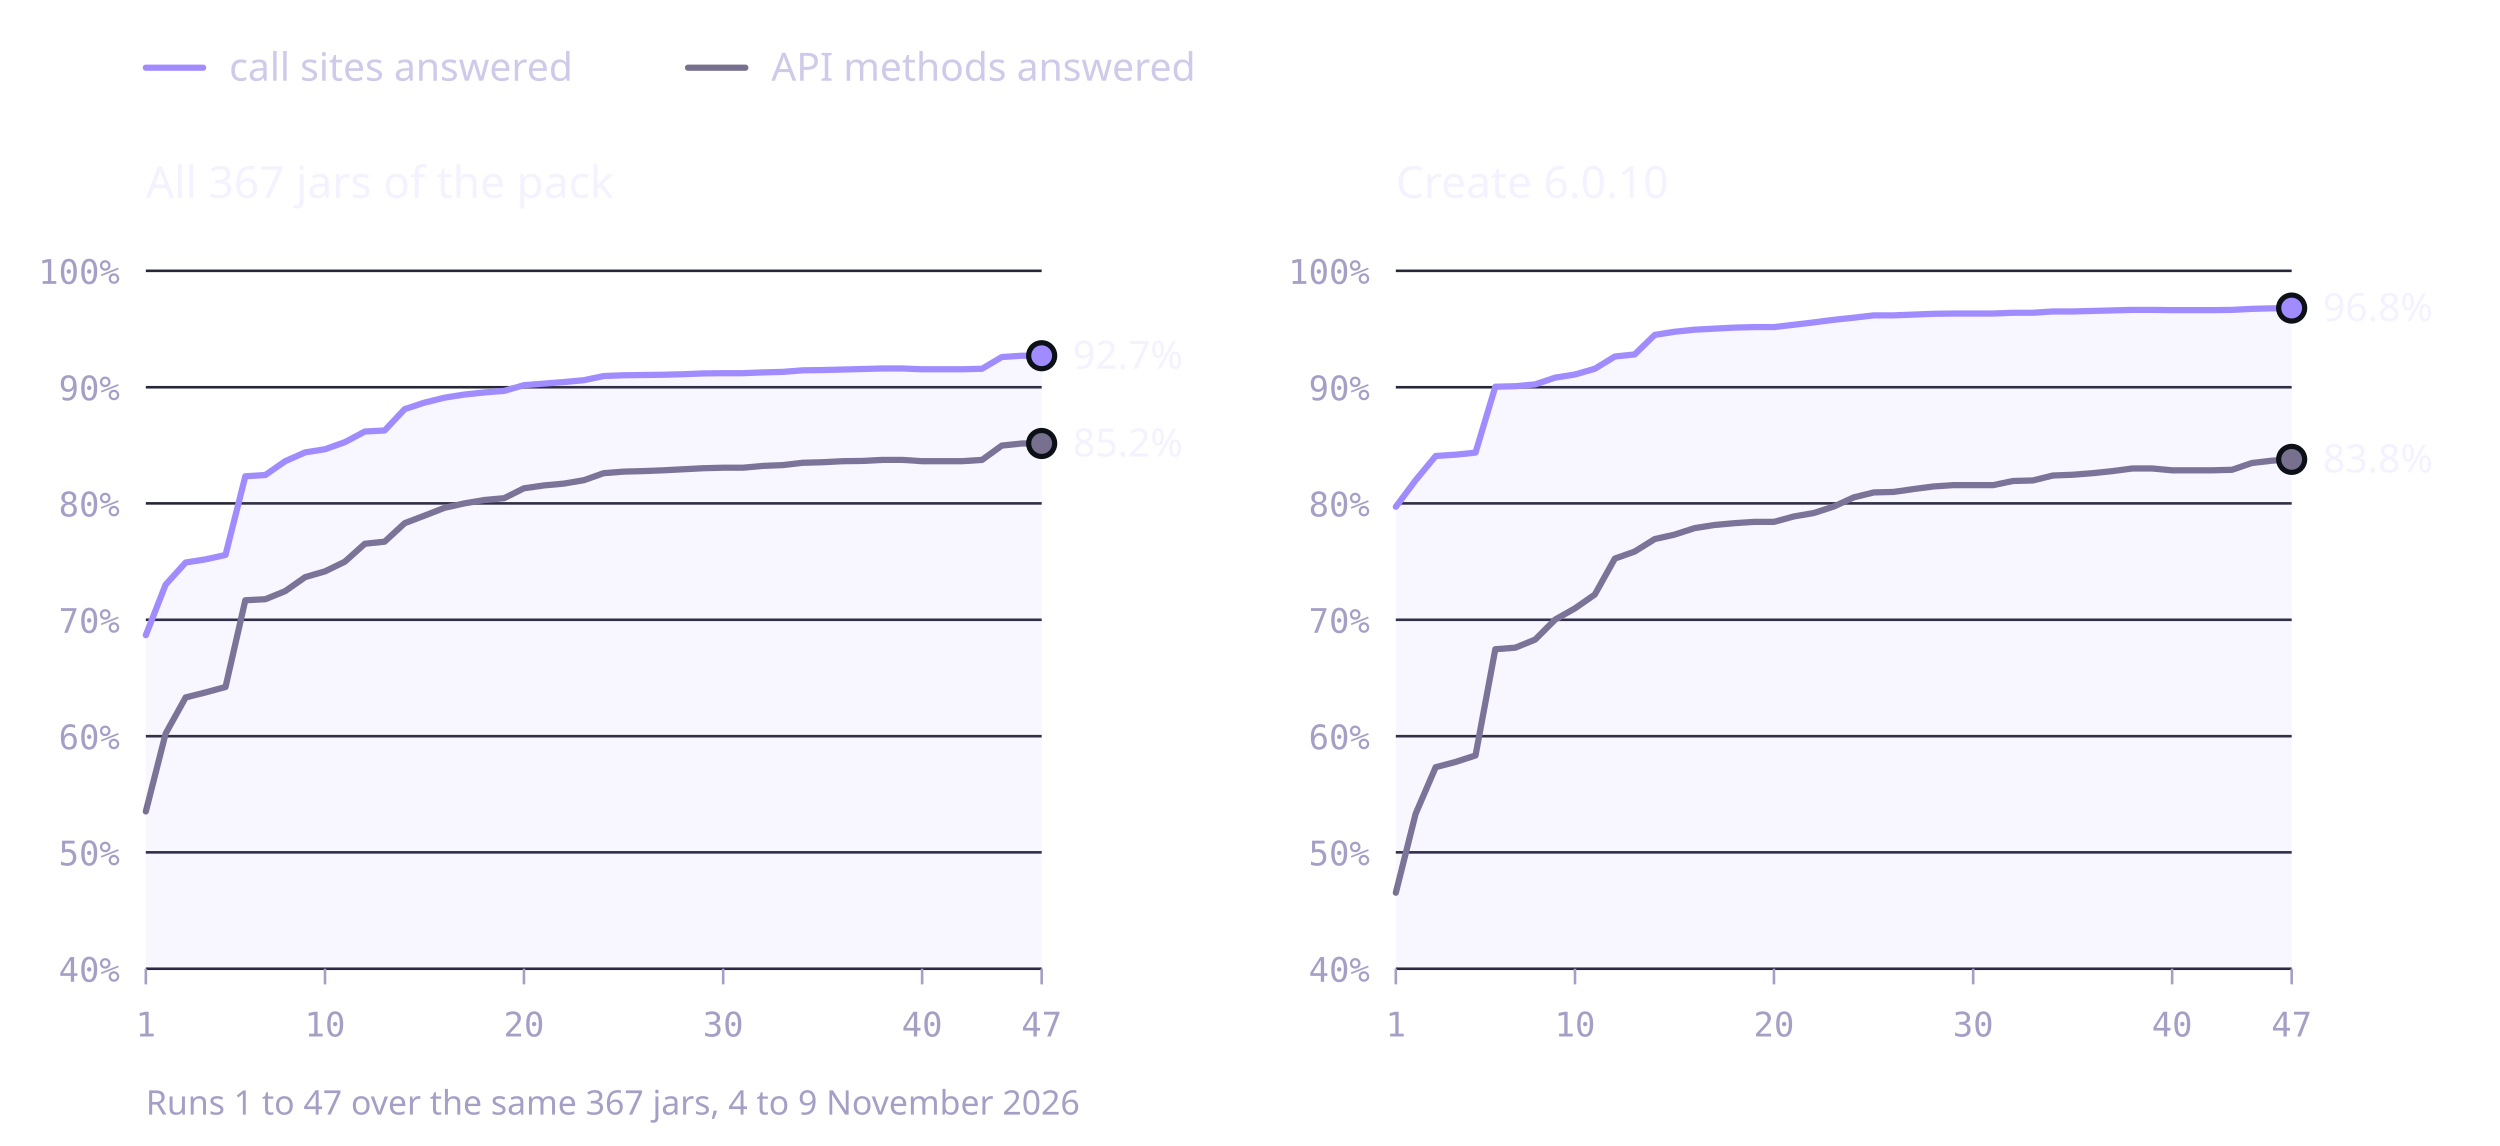
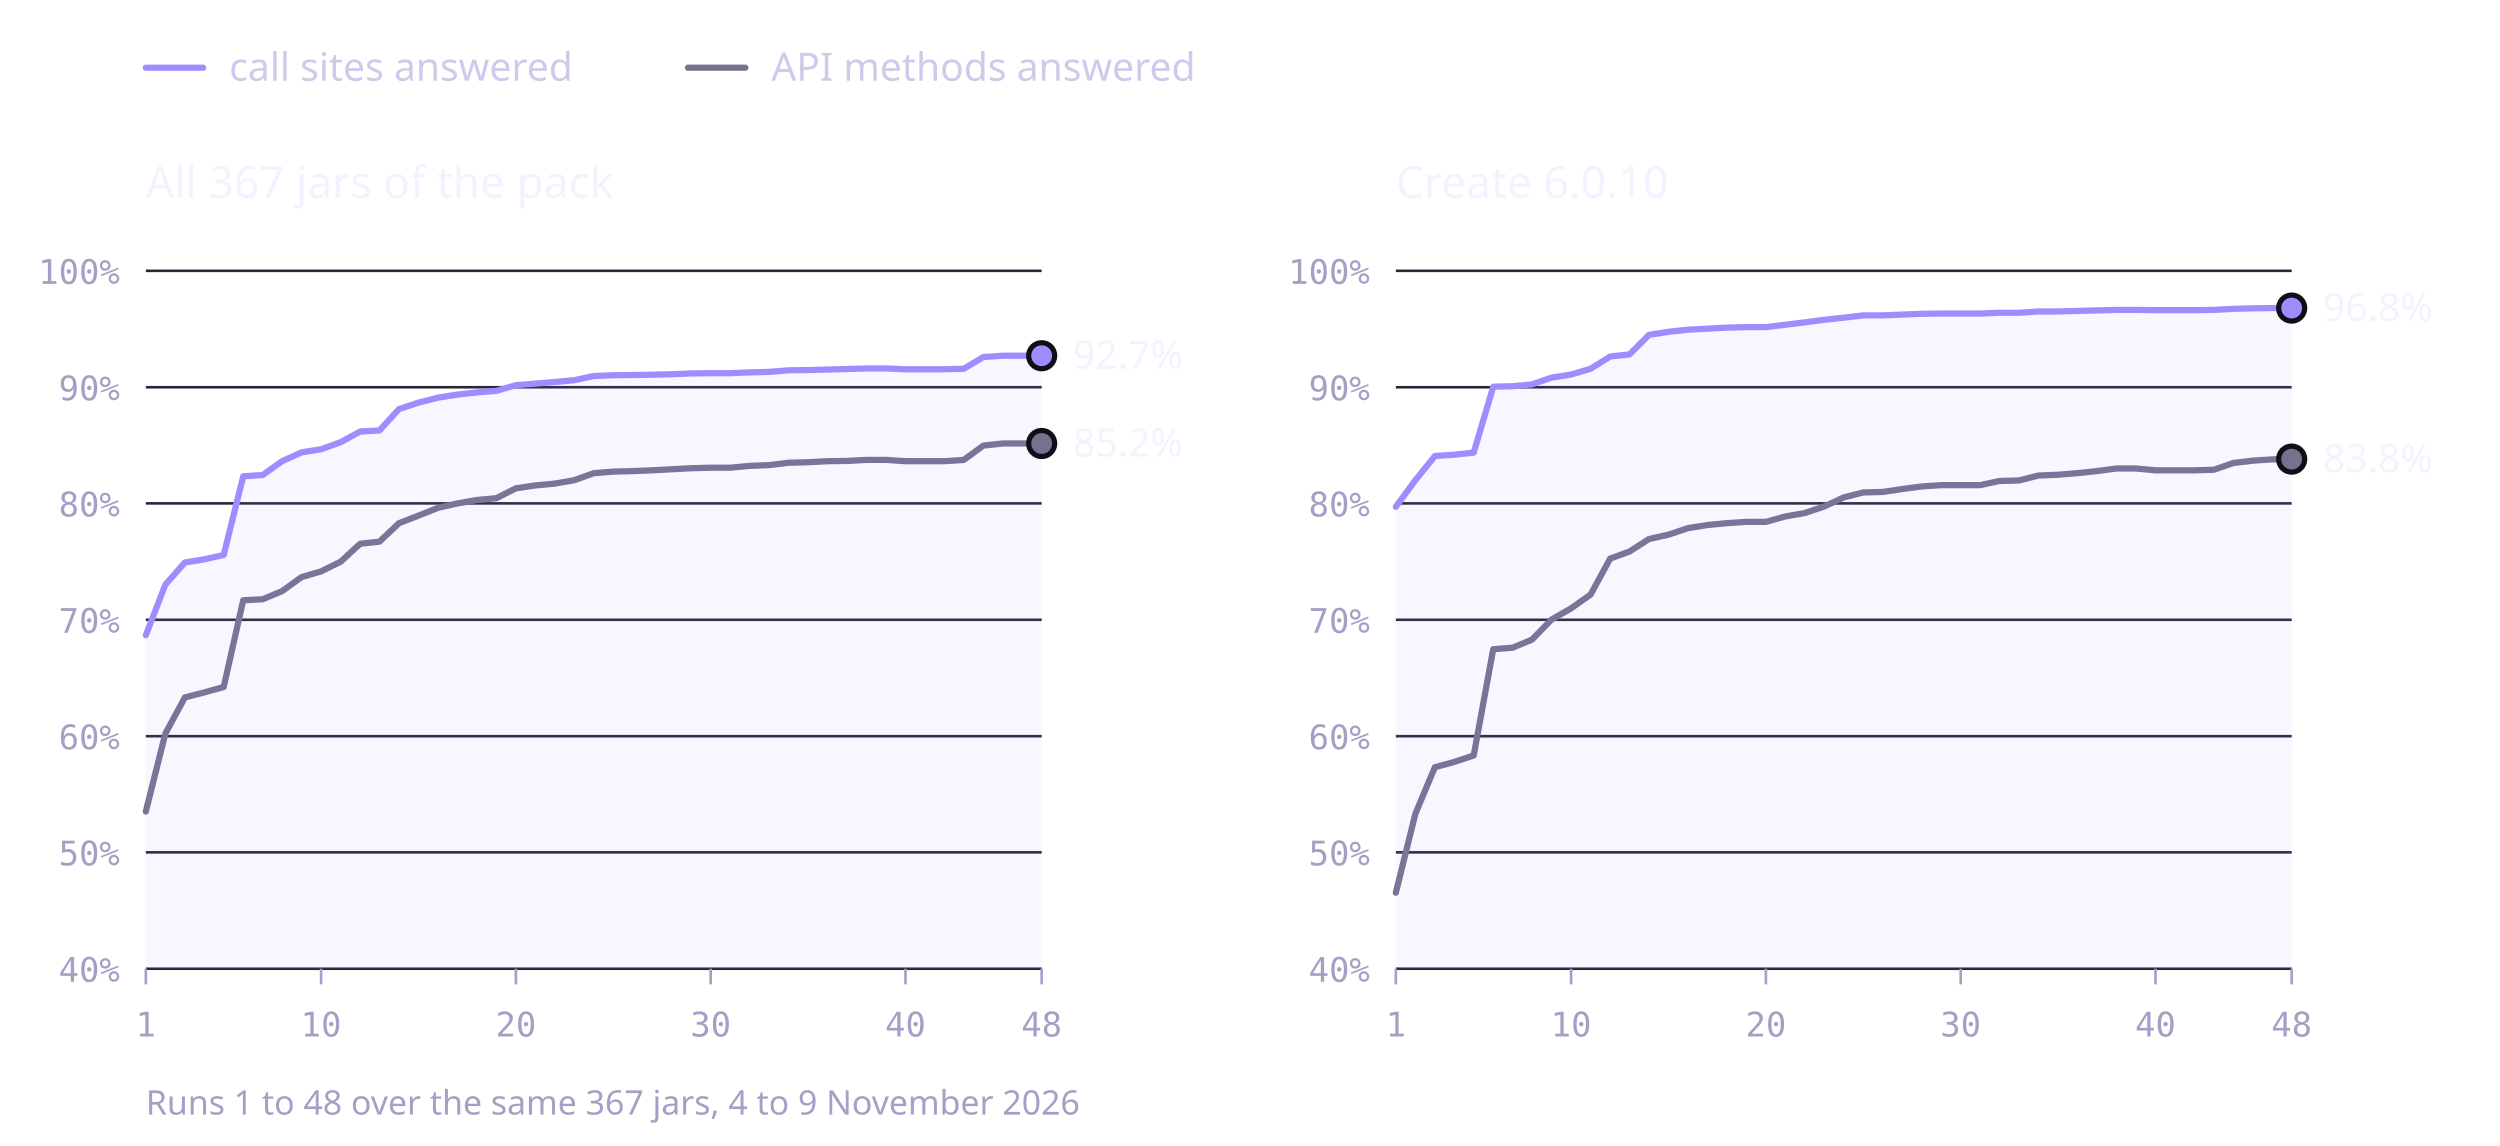
<svg xmlns="http://www.w3.org/2000/svg" viewBox="0 0 960 440" width="960" height="440" role="img" aria-labelledby="t d">
  <line x1="56" y1="26" x2="78" y2="26" stroke="#a08cff" stroke-width="2.4" stroke-linecap="round" />
  <text x="88.0" y="31.0" font-family="'HZ Geist', sans-serif" font-weight="400" font-size="15" fill="#cfc9ea">call sites answered</text>
  <line x1="264.2" y1="26" x2="286.2" y2="26" stroke="#77718f" stroke-width="2.4" stroke-linecap="round" />
  <text x="296.2" y="31.0" font-family="'HZ Geist', sans-serif" font-weight="400" font-size="15" fill="#cfc9ea">API methods answered</text>
  <text x="56.0" y="76.0" font-family="'HZ Geist Medium', sans-serif" font-weight="500" font-size="17" fill="#f4f2ff">All 367 jars of the pack</text>
  <line x1="56" y1="372.0" x2="400" y2="372.0" stroke="#262838" stroke-width="1" />
  <text x="46.0" y="377.0" font-family="'HZ Geist Mono', ui-monospace, monospace" font-weight="400" font-size="13" fill="#a59fc6" text-anchor="end">40%</text>
  <line x1="56" y1="327.3" x2="400" y2="327.3" stroke="#262838" stroke-width="1" />
  <text x="46.0" y="332.3" font-family="'HZ Geist Mono', ui-monospace, monospace" font-weight="400" font-size="13" fill="#a59fc6" text-anchor="end">50%</text>
  <line x1="56" y1="282.7" x2="400" y2="282.7" stroke="#262838" stroke-width="1" />
  <text x="46.0" y="287.7" font-family="'HZ Geist Mono', ui-monospace, monospace" font-weight="400" font-size="13" fill="#a59fc6" text-anchor="end">60%</text>
  <line x1="56" y1="238.0" x2="400" y2="238.0" stroke="#262838" stroke-width="1" />
  <text x="46.0" y="243.0" font-family="'HZ Geist Mono', ui-monospace, monospace" font-weight="400" font-size="13" fill="#a59fc6" text-anchor="end">70%</text>
  <line x1="56" y1="193.3" x2="400" y2="193.3" stroke="#262838" stroke-width="1" />
  <text x="46.0" y="198.3" font-family="'HZ Geist Mono', ui-monospace, monospace" font-weight="400" font-size="13" fill="#a59fc6" text-anchor="end">80%</text>
  <line x1="56" y1="148.7" x2="400" y2="148.7" stroke="#262838" stroke-width="1" />
  <text x="46.0" y="153.7" font-family="'HZ Geist Mono', ui-monospace, monospace" font-weight="400" font-size="13" fill="#a59fc6" text-anchor="end">90%</text>
  <line x1="56" y1="104.0" x2="400" y2="104.0" stroke="#262838" stroke-width="1" />
  <text x="46.0" y="109.0" font-family="'HZ Geist Mono', ui-monospace, monospace" font-weight="400" font-size="13" fill="#a59fc6" text-anchor="end">100%</text>
  <line x1="56.0" y1="372" x2="56.0" y2="378" stroke="#a59fc6" stroke-width="1" />
  <text x="56.0" y="398.0" font-family="'HZ Geist Mono', ui-monospace, monospace" font-weight="400" font-size="13" fill="#a59fc6" text-anchor="middle">1</text>
-   <line x1="124.8" y1="372" x2="124.8" y2="378" stroke="#a59fc6" stroke-width="1" />
-   <text x="124.8" y="398.0" font-family="'HZ Geist Mono', ui-monospace, monospace" font-weight="400" font-size="13" fill="#a59fc6" text-anchor="middle">10</text>
-   <line x1="201.2" y1="372" x2="201.2" y2="378" stroke="#a59fc6" stroke-width="1" />
-   <text x="201.2" y="398.0" font-family="'HZ Geist Mono', ui-monospace, monospace" font-weight="400" font-size="13" fill="#a59fc6" text-anchor="middle">20</text>
-   <line x1="277.7" y1="372" x2="277.7" y2="378" stroke="#a59fc6" stroke-width="1" />
-   <text x="277.7" y="398.0" font-family="'HZ Geist Mono', ui-monospace, monospace" font-weight="400" font-size="13" fill="#a59fc6" text-anchor="middle">30</text>
-   <line x1="354.1" y1="372" x2="354.1" y2="378" stroke="#a59fc6" stroke-width="1" />
-   <text x="354.1" y="398.0" font-family="'HZ Geist Mono', ui-monospace, monospace" font-weight="400" font-size="13" fill="#a59fc6" text-anchor="middle">40</text>
+   <line x1="123.3" y1="372" x2="123.3" y2="378" stroke="#a59fc6" stroke-width="1" />
+   <text x="123.3" y="398.0" font-family="'HZ Geist Mono', ui-monospace, monospace" font-weight="400" font-size="13" fill="#a59fc6" text-anchor="middle">10</text>
+   <line x1="198.1" y1="372" x2="198.1" y2="378" stroke="#a59fc6" stroke-width="1" />
+   <text x="198.1" y="398.0" font-family="'HZ Geist Mono', ui-monospace, monospace" font-weight="400" font-size="13" fill="#a59fc6" text-anchor="middle">20</text>
+   <line x1="272.9" y1="372" x2="272.9" y2="378" stroke="#a59fc6" stroke-width="1" />
+   <text x="272.9" y="398.0" font-family="'HZ Geist Mono', ui-monospace, monospace" font-weight="400" font-size="13" fill="#a59fc6" text-anchor="middle">30</text>
+   <line x1="347.7" y1="372" x2="347.7" y2="378" stroke="#a59fc6" stroke-width="1" />
+   <text x="347.7" y="398.0" font-family="'HZ Geist Mono', ui-monospace, monospace" font-weight="400" font-size="13" fill="#a59fc6" text-anchor="middle">40</text>
  <line x1="400.0" y1="372" x2="400.0" y2="378" stroke="#a59fc6" stroke-width="1" />
-   <text x="400.0" y="398.0" font-family="'HZ Geist Mono', ui-monospace, monospace" font-weight="400" font-size="13" fill="#a59fc6" text-anchor="middle">47</text>
-   <polyline points="56.0,311.6 63.6,281.7 71.3,267.8 78.9,265.9 86.6,263.8 94.2,230.5 101.9,230.1 109.5,227.0 117.2,221.6 124.8,219.4 132.4,215.7 140.1,208.8 147.7,208.0 155.4,200.9 163.0,198.0 170.7,195.0 178.3,193.3 186.0,192.0 193.6,191.3 201.2,187.5 208.9,186.4 216.5,185.7 224.2,184.4 231.8,181.7 239.5,181.1 247.1,180.9 254.8,180.6 262.4,180.2 270.0,179.8 277.7,179.6 285.3,179.6 293.0,178.9 300.6,178.6 308.3,177.7 315.9,177.5 323.6,177.1 331.2,177.0 338.8,176.6 346.5,176.6 354.1,177.1 361.8,177.1 369.4,177.1 377.1,176.6 384.7,171.1 392.4,170.3 400.0,170.3" fill="none" stroke="#77718f" stroke-width="2.4" stroke-linejoin="round" stroke-linecap="round" />
-   <path d="M56.0,372 L56.0,243.9 L63.6,224.5 L71.3,216.0 L78.9,214.8 L86.6,213.1 L94.2,182.9 L101.9,182.4 L109.5,177.1 L117.2,173.7 L124.8,172.5 L132.4,169.8 L140.1,165.7 L147.7,165.3 L155.4,157.1 L163.0,154.6 L170.7,152.7 L178.3,151.5 L186.0,150.7 L193.6,150.1 L201.2,147.9 L208.9,147.3 L216.5,146.7 L224.2,146.0 L231.8,144.4 L239.5,144.1 L247.1,144.0 L254.8,143.9 L262.4,143.7 L270.0,143.4 L277.7,143.3 L285.3,143.3 L293.0,143.0 L300.6,142.8 L308.3,142.2 L315.9,142.1 L323.6,141.9 L331.2,141.7 L338.8,141.5 L346.5,141.5 L354.1,141.8 L361.8,141.8 L369.4,141.8 L377.1,141.6 L384.7,137.1 L392.4,136.6 L400.0,136.6 L400.0,372 Z" fill="#a08cff" opacity="0.08" />
-   <polyline points="56.0,243.9 63.6,224.5 71.3,216.0 78.9,214.8 86.6,213.1 94.2,182.9 101.9,182.4 109.5,177.1 117.2,173.7 124.8,172.5 132.4,169.8 140.1,165.7 147.7,165.3 155.4,157.1 163.0,154.6 170.7,152.7 178.3,151.5 186.0,150.7 193.6,150.1 201.2,147.9 208.9,147.3 216.5,146.7 224.2,146.0 231.8,144.4 239.5,144.1 247.1,144.0 254.8,143.9 262.4,143.7 270.0,143.4 277.7,143.3 285.3,143.3 293.0,143.0 300.6,142.8 308.3,142.2 315.9,142.1 323.6,141.9 331.2,141.7 338.8,141.5 346.5,141.5 354.1,141.8 361.8,141.8 369.4,141.8 377.1,141.6 384.7,137.1 392.4,136.6 400.0,136.6" fill="none" stroke="#a08cff" stroke-width="2.4" stroke-linejoin="round" stroke-linecap="round" />
+   <text x="400.0" y="398.0" font-family="'HZ Geist Mono', ui-monospace, monospace" font-weight="400" font-size="13" fill="#a59fc6" text-anchor="middle">48</text>
+   <polyline points="56.0,311.6 63.5,281.7 71.0,267.8 78.4,265.9 85.9,263.8 93.4,230.5 100.9,230.1 108.3,227.0 115.8,221.6 123.3,219.4 130.8,215.7 138.3,208.8 145.7,208.0 153.2,200.9 160.7,198.0 168.2,195.0 175.7,193.3 183.1,192.0 190.6,191.3 198.1,187.5 205.6,186.4 213.0,185.7 220.5,184.4 228.0,181.7 235.5,181.1 243.0,180.9 250.4,180.6 257.9,180.2 265.4,179.8 272.9,179.6 280.3,179.6 287.8,178.9 295.3,178.6 302.8,177.7 310.3,177.5 317.7,177.1 325.2,177.0 332.7,176.6 340.2,176.6 347.7,177.1 355.1,177.1 362.6,177.1 370.1,176.6 377.6,171.1 385.0,170.3 392.5,170.3 400.0,170.3" fill="none" stroke="#77718f" stroke-width="2.4" stroke-linejoin="round" stroke-linecap="round" />
+   <path d="M56.0,372 L56.0,243.9 L63.5,224.5 L71.0,216.0 L78.4,214.8 L85.9,213.1 L93.4,182.9 L100.9,182.4 L108.3,177.1 L115.8,173.7 L123.3,172.5 L130.8,169.8 L138.3,165.7 L145.7,165.3 L153.2,157.1 L160.7,154.6 L168.2,152.7 L175.7,151.5 L183.1,150.7 L190.6,150.1 L198.1,147.9 L205.6,147.3 L213.0,146.7 L220.5,146.0 L228.0,144.4 L235.5,144.1 L243.0,144.0 L250.4,143.9 L257.9,143.7 L265.4,143.4 L272.9,143.3 L280.3,143.3 L287.8,143.0 L295.3,142.8 L302.8,142.2 L310.3,142.1 L317.7,141.9 L325.2,141.7 L332.7,141.5 L340.2,141.5 L347.7,141.8 L355.1,141.8 L362.6,141.8 L370.1,141.6 L377.6,137.1 L385.0,136.6 L392.5,136.6 L400.0,136.6 L400.0,372 Z" fill="#a08cff" opacity="0.08" />
+   <polyline points="56.0,243.9 63.5,224.5 71.0,216.0 78.4,214.8 85.9,213.1 93.4,182.9 100.9,182.4 108.3,177.1 115.8,173.7 123.3,172.5 130.8,169.8 138.3,165.7 145.7,165.3 153.2,157.1 160.7,154.6 168.2,152.7 175.7,151.5 183.1,150.7 190.6,150.1 198.1,147.9 205.6,147.3 213.0,146.7 220.5,146.0 228.0,144.4 235.5,144.1 243.0,144.0 250.4,143.9 257.9,143.7 265.4,143.4 272.9,143.3 280.3,143.3 287.8,143.0 295.3,142.8 302.8,142.2 310.3,142.1 317.7,141.9 325.2,141.7 332.7,141.5 340.2,141.5 347.7,141.8 355.1,141.8 362.6,141.8 370.1,141.6 377.6,137.1 385.0,136.6 392.5,136.6 400.0,136.6" fill="none" stroke="#a08cff" stroke-width="2.4" stroke-linejoin="round" stroke-linecap="round" />
  <circle cx="400.0" cy="136.6" r="5" fill="#a08cff" stroke="#0d1117" stroke-width="2" />
  <circle cx="400.0" cy="170.3" r="5" fill="#77718f" stroke="#0d1117" stroke-width="2" />
  <text x="412.0" y="141.6" font-family="'HZ Geist Medium', sans-serif" font-weight="500" font-size="15" fill="#f4f2ff">92.7%</text>
  <text x="412.0" y="175.3" font-family="'HZ Geist Medium', sans-serif" font-weight="500" font-size="15" fill="#f4f2ff">85.2%</text>
  <text x="536.0" y="76.0" font-family="'HZ Geist Medium', sans-serif" font-weight="500" font-size="17" fill="#f4f2ff">Create 6.0.10</text>
  <line x1="536" y1="372.0" x2="880" y2="372.0" stroke="#262838" stroke-width="1" />
  <text x="526.0" y="377.0" font-family="'HZ Geist Mono', ui-monospace, monospace" font-weight="400" font-size="13" fill="#a59fc6" text-anchor="end">40%</text>
  <line x1="536" y1="327.3" x2="880" y2="327.3" stroke="#262838" stroke-width="1" />
  <text x="526.0" y="332.3" font-family="'HZ Geist Mono', ui-monospace, monospace" font-weight="400" font-size="13" fill="#a59fc6" text-anchor="end">50%</text>
  <line x1="536" y1="282.7" x2="880" y2="282.7" stroke="#262838" stroke-width="1" />
  <text x="526.0" y="287.7" font-family="'HZ Geist Mono', ui-monospace, monospace" font-weight="400" font-size="13" fill="#a59fc6" text-anchor="end">60%</text>
  <line x1="536" y1="238.0" x2="880" y2="238.0" stroke="#262838" stroke-width="1" />
  <text x="526.0" y="243.0" font-family="'HZ Geist Mono', ui-monospace, monospace" font-weight="400" font-size="13" fill="#a59fc6" text-anchor="end">70%</text>
  <line x1="536" y1="193.3" x2="880" y2="193.3" stroke="#262838" stroke-width="1" />
  <text x="526.0" y="198.3" font-family="'HZ Geist Mono', ui-monospace, monospace" font-weight="400" font-size="13" fill="#a59fc6" text-anchor="end">80%</text>
  <line x1="536" y1="148.7" x2="880" y2="148.7" stroke="#262838" stroke-width="1" />
  <text x="526.0" y="153.7" font-family="'HZ Geist Mono', ui-monospace, monospace" font-weight="400" font-size="13" fill="#a59fc6" text-anchor="end">90%</text>
  <line x1="536" y1="104.0" x2="880" y2="104.0" stroke="#262838" stroke-width="1" />
  <text x="526.0" y="109.0" font-family="'HZ Geist Mono', ui-monospace, monospace" font-weight="400" font-size="13" fill="#a59fc6" text-anchor="end">100%</text>
  <line x1="536.0" y1="372" x2="536.0" y2="378" stroke="#a59fc6" stroke-width="1" />
  <text x="536.0" y="398.0" font-family="'HZ Geist Mono', ui-monospace, monospace" font-weight="400" font-size="13" fill="#a59fc6" text-anchor="middle">1</text>
-   <line x1="604.8" y1="372" x2="604.8" y2="378" stroke="#a59fc6" stroke-width="1" />
-   <text x="604.8" y="398.0" font-family="'HZ Geist Mono', ui-monospace, monospace" font-weight="400" font-size="13" fill="#a59fc6" text-anchor="middle">10</text>
-   <line x1="681.2" y1="372" x2="681.2" y2="378" stroke="#a59fc6" stroke-width="1" />
-   <text x="681.2" y="398.0" font-family="'HZ Geist Mono', ui-monospace, monospace" font-weight="400" font-size="13" fill="#a59fc6" text-anchor="middle">20</text>
-   <line x1="757.7" y1="372" x2="757.7" y2="378" stroke="#a59fc6" stroke-width="1" />
-   <text x="757.7" y="398.0" font-family="'HZ Geist Mono', ui-monospace, monospace" font-weight="400" font-size="13" fill="#a59fc6" text-anchor="middle">30</text>
-   <line x1="834.1" y1="372" x2="834.1" y2="378" stroke="#a59fc6" stroke-width="1" />
-   <text x="834.1" y="398.0" font-family="'HZ Geist Mono', ui-monospace, monospace" font-weight="400" font-size="13" fill="#a59fc6" text-anchor="middle">40</text>
+   <line x1="603.3" y1="372" x2="603.3" y2="378" stroke="#a59fc6" stroke-width="1" />
+   <text x="603.3" y="398.0" font-family="'HZ Geist Mono', ui-monospace, monospace" font-weight="400" font-size="13" fill="#a59fc6" text-anchor="middle">10</text>
+   <line x1="678.1" y1="372" x2="678.1" y2="378" stroke="#a59fc6" stroke-width="1" />
+   <text x="678.1" y="398.0" font-family="'HZ Geist Mono', ui-monospace, monospace" font-weight="400" font-size="13" fill="#a59fc6" text-anchor="middle">20</text>
+   <line x1="752.9" y1="372" x2="752.9" y2="378" stroke="#a59fc6" stroke-width="1" />
+   <text x="752.9" y="398.0" font-family="'HZ Geist Mono', ui-monospace, monospace" font-weight="400" font-size="13" fill="#a59fc6" text-anchor="middle">30</text>
+   <line x1="827.7" y1="372" x2="827.7" y2="378" stroke="#a59fc6" stroke-width="1" />
+   <text x="827.7" y="398.0" font-family="'HZ Geist Mono', ui-monospace, monospace" font-weight="400" font-size="13" fill="#a59fc6" text-anchor="middle">40</text>
  <line x1="880.0" y1="372" x2="880.0" y2="378" stroke="#a59fc6" stroke-width="1" />
-   <text x="880.0" y="398.0" font-family="'HZ Geist Mono', ui-monospace, monospace" font-weight="400" font-size="13" fill="#a59fc6" text-anchor="middle">47</text>
-   <polyline points="536.0,342.8 543.6,312.5 551.3,294.6 558.9,292.6 566.6,290.1 574.2,249.3 581.9,248.7 589.5,245.6 597.2,237.9 604.8,233.6 612.4,228.3 620.1,214.5 627.7,211.8 635.4,207.0 643.0,205.3 650.7,202.8 658.3,201.6 666.0,200.9 673.6,200.4 681.2,200.4 688.9,198.3 696.5,197.0 704.2,194.5 711.8,191.0 719.5,189.1 727.1,188.9 734.8,187.8 742.4,186.8 750.0,186.3 757.7,186.3 765.3,186.3 773.0,184.7 780.6,184.5 788.3,182.6 795.9,182.3 803.6,181.7 811.2,180.9 818.8,179.9 826.5,179.9 834.1,180.6 841.8,180.6 849.4,180.6 857.1,180.4 864.7,177.8 872.4,176.9 880.0,176.4" fill="none" stroke="#77718f" stroke-width="2.4" stroke-linejoin="round" stroke-linecap="round" />
-   <path d="M536.0,372 L536.0,194.6 L543.6,184.4 L551.3,175.1 L558.9,174.6 L566.6,173.8 L574.2,148.5 L581.9,148.3 L589.5,147.6 L597.2,145.0 L604.8,143.8 L612.4,141.6 L620.1,136.9 L627.7,136.1 L635.4,128.6 L643.0,127.4 L650.7,126.6 L658.3,126.2 L666.0,125.8 L673.6,125.6 L681.2,125.6 L688.9,124.7 L696.5,123.8 L704.2,122.8 L711.8,122.0 L719.5,121.1 L727.1,121.1 L734.8,120.8 L742.4,120.5 L750.0,120.4 L757.7,120.4 L765.3,120.4 L773.0,120.1 L780.6,120.1 L788.3,119.6 L795.9,119.6 L803.6,119.4 L811.2,119.2 L818.8,119.0 L826.5,119.0 L834.1,119.1 L841.8,119.1 L849.4,119.1 L857.1,119.0 L864.7,118.6 L872.4,118.4 L880.0,118.3 L880.0,372 Z" fill="#a08cff" opacity="0.08" />
-   <polyline points="536.0,194.6 543.6,184.4 551.3,175.1 558.9,174.6 566.6,173.8 574.2,148.5 581.9,148.3 589.5,147.6 597.2,145.0 604.8,143.8 612.4,141.6 620.1,136.9 627.7,136.1 635.4,128.6 643.0,127.4 650.7,126.6 658.3,126.2 666.0,125.8 673.6,125.6 681.2,125.6 688.9,124.7 696.5,123.8 704.2,122.8 711.8,122.0 719.5,121.1 727.1,121.1 734.8,120.8 742.4,120.5 750.0,120.4 757.7,120.4 765.3,120.4 773.0,120.1 780.6,120.1 788.3,119.6 795.9,119.6 803.6,119.4 811.2,119.2 818.8,119.0 826.5,119.0 834.1,119.1 841.8,119.1 849.4,119.1 857.1,119.0 864.7,118.6 872.4,118.4 880.0,118.3" fill="none" stroke="#a08cff" stroke-width="2.4" stroke-linejoin="round" stroke-linecap="round" />
+   <text x="880.0" y="398.0" font-family="'HZ Geist Mono', ui-monospace, monospace" font-weight="400" font-size="13" fill="#a59fc6" text-anchor="middle">48</text>
+   <polyline points="536.0,342.8 543.5,312.5 551.0,294.6 558.4,292.6 565.9,290.1 573.4,249.3 580.9,248.7 588.3,245.6 595.8,237.9 603.3,233.6 610.8,228.3 618.3,214.5 625.7,211.8 633.2,207.0 640.7,205.3 648.2,202.8 655.7,201.6 663.1,200.9 670.6,200.4 678.1,200.4 685.6,198.3 693.0,197.0 700.5,194.5 708.0,191.0 715.5,189.1 723.0,188.9 730.4,187.8 737.9,186.8 745.4,186.3 752.9,186.3 760.3,186.3 767.8,184.7 775.3,184.5 782.8,182.6 790.3,182.3 797.7,181.7 805.2,180.9 812.7,179.9 820.2,179.9 827.7,180.6 835.1,180.6 842.6,180.6 850.1,180.4 857.6,177.8 865.0,176.9 872.5,176.4 880.0,176.3" fill="none" stroke="#77718f" stroke-width="2.4" stroke-linejoin="round" stroke-linecap="round" />
+   <path d="M536.0,372 L536.0,194.6 L543.5,184.4 L551.0,175.1 L558.4,174.6 L565.9,173.8 L573.4,148.5 L580.9,148.3 L588.3,147.6 L595.8,145.0 L603.3,143.8 L610.8,141.6 L618.3,136.9 L625.7,136.1 L633.2,128.6 L640.7,127.4 L648.2,126.6 L655.7,126.2 L663.1,125.8 L670.6,125.6 L678.1,125.6 L685.6,124.7 L693.0,123.8 L700.5,122.8 L708.0,122.0 L715.5,121.1 L723.0,121.1 L730.4,120.8 L737.9,120.5 L745.4,120.4 L752.9,120.4 L760.3,120.4 L767.8,120.1 L775.3,120.1 L782.8,119.6 L790.3,119.6 L797.7,119.4 L805.2,119.2 L812.7,119.0 L820.2,119.0 L827.7,119.1 L835.1,119.1 L842.6,119.1 L850.1,119.0 L857.6,118.6 L865.0,118.4 L872.5,118.3 L880.0,118.3 L880.0,372 Z" fill="#a08cff" opacity="0.08" />
+   <polyline points="536.0,194.6 543.5,184.4 551.0,175.1 558.4,174.6 565.9,173.8 573.4,148.5 580.9,148.3 588.3,147.6 595.8,145.0 603.3,143.8 610.8,141.6 618.3,136.9 625.7,136.1 633.2,128.6 640.7,127.4 648.2,126.6 655.7,126.2 663.1,125.8 670.6,125.6 678.1,125.6 685.6,124.7 693.0,123.8 700.5,122.8 708.0,122.0 715.5,121.1 723.0,121.1 730.4,120.8 737.9,120.5 745.4,120.4 752.9,120.4 760.3,120.4 767.8,120.1 775.3,120.1 782.8,119.6 790.3,119.6 797.7,119.4 805.2,119.2 812.7,119.0 820.2,119.0 827.7,119.1 835.1,119.1 842.6,119.1 850.1,119.0 857.6,118.6 865.0,118.4 872.5,118.3 880.0,118.3" fill="none" stroke="#a08cff" stroke-width="2.4" stroke-linejoin="round" stroke-linecap="round" />
  <circle cx="880.0" cy="118.3" r="5" fill="#a08cff" stroke="#0d1117" stroke-width="2" />
-   <circle cx="880.0" cy="176.4" r="5" fill="#77718f" stroke="#0d1117" stroke-width="2" />
+   <circle cx="880.0" cy="176.3" r="5" fill="#77718f" stroke="#0d1117" stroke-width="2" />
  <text x="892.0" y="123.3" font-family="'HZ Geist Medium', sans-serif" font-weight="500" font-size="15" fill="#f4f2ff">96.8%</text>
-   <text x="892.0" y="181.4" font-family="'HZ Geist Medium', sans-serif" font-weight="500" font-size="15" fill="#f4f2ff">83.8%</text>
-   <text x="56.0" y="428.0" font-family="'HZ Geist', sans-serif" font-weight="400" font-size="13" fill="#a59fc6">Runs 1 to 47 over the same 367 jars, 4 to 9 November 2026</text>
+   <text x="892.0" y="181.3" font-family="'HZ Geist Medium', sans-serif" font-weight="500" font-size="15" fill="#f4f2ff">83.8%</text>
+   <text x="56.0" y="428.0" font-family="'HZ Geist', sans-serif" font-weight="400" font-size="13" fill="#a59fc6">Runs 1 to 48 over the same 367 jars, 4 to 9 November 2026</text>
</svg>
